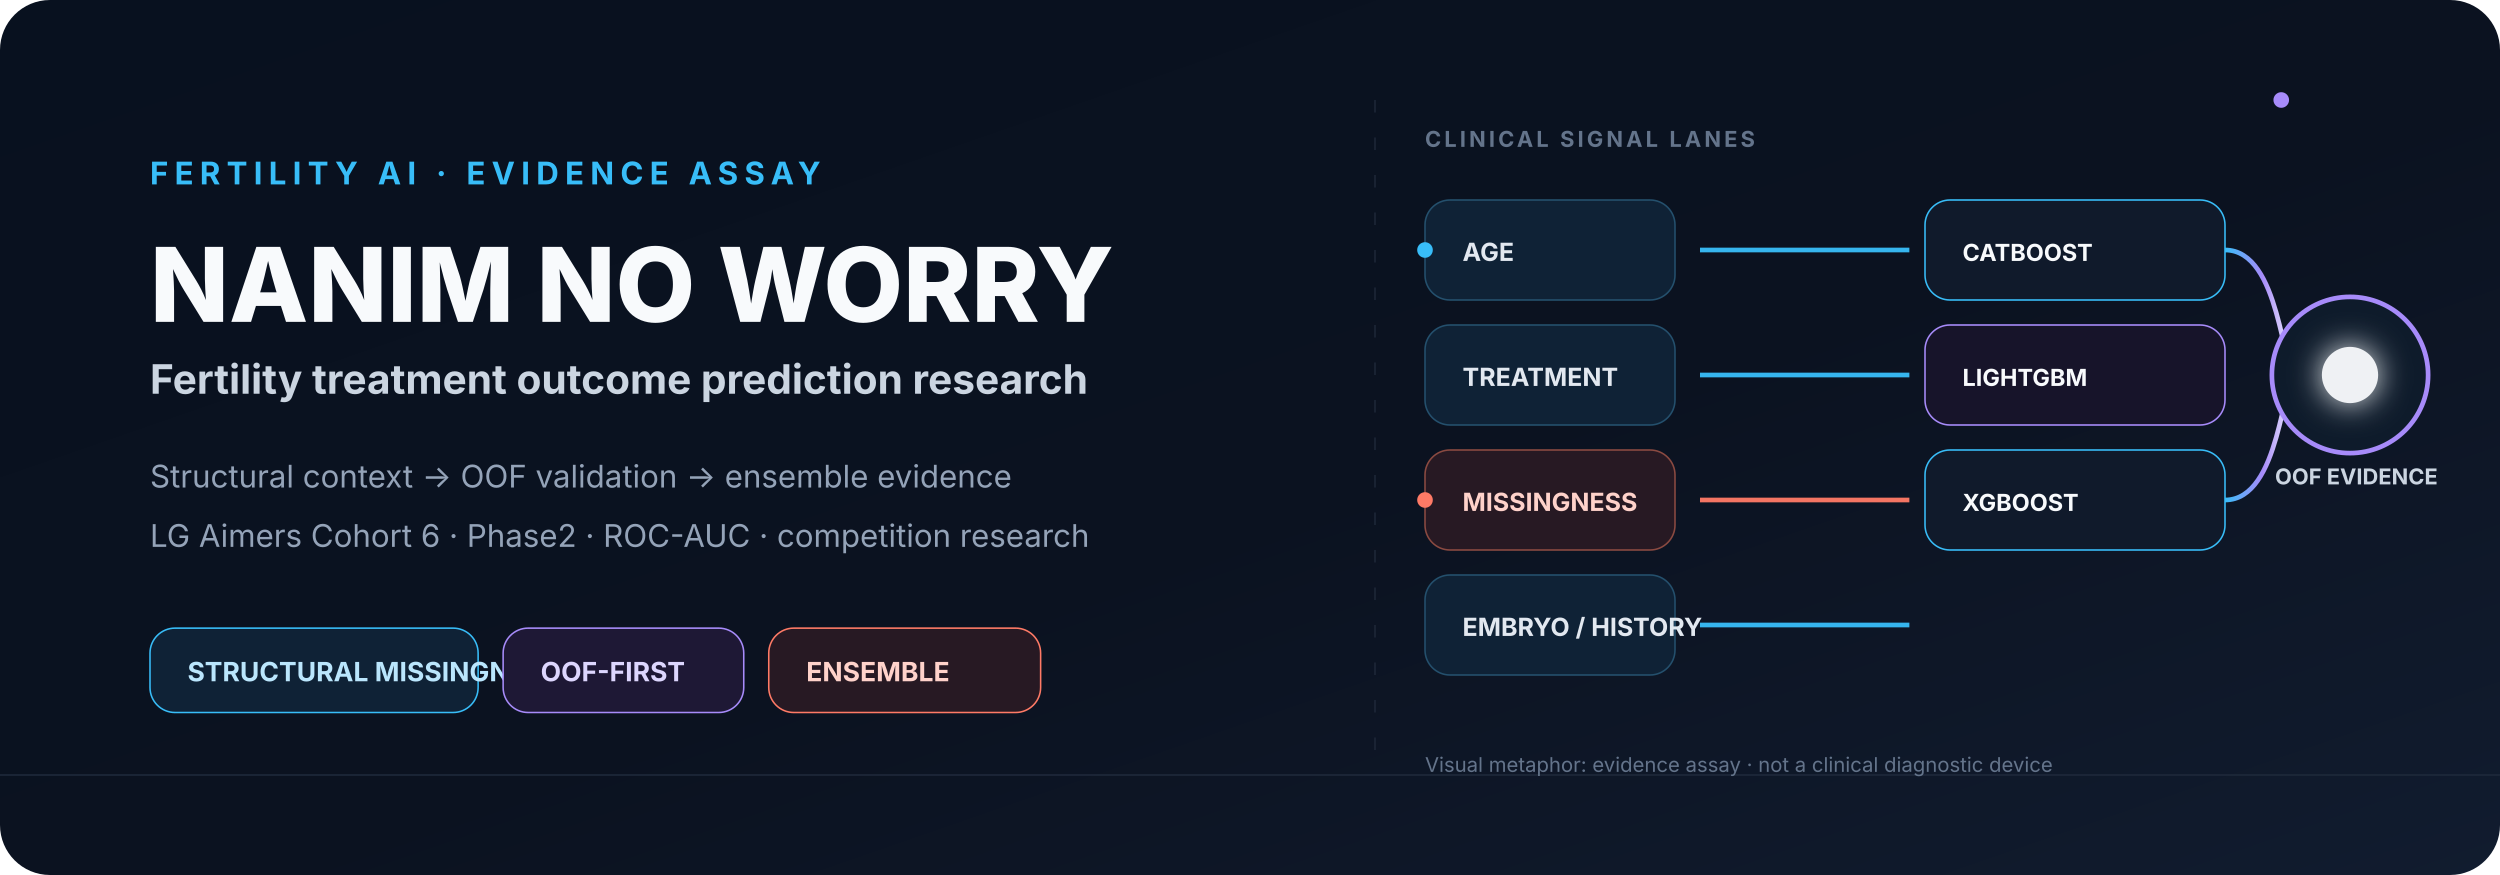
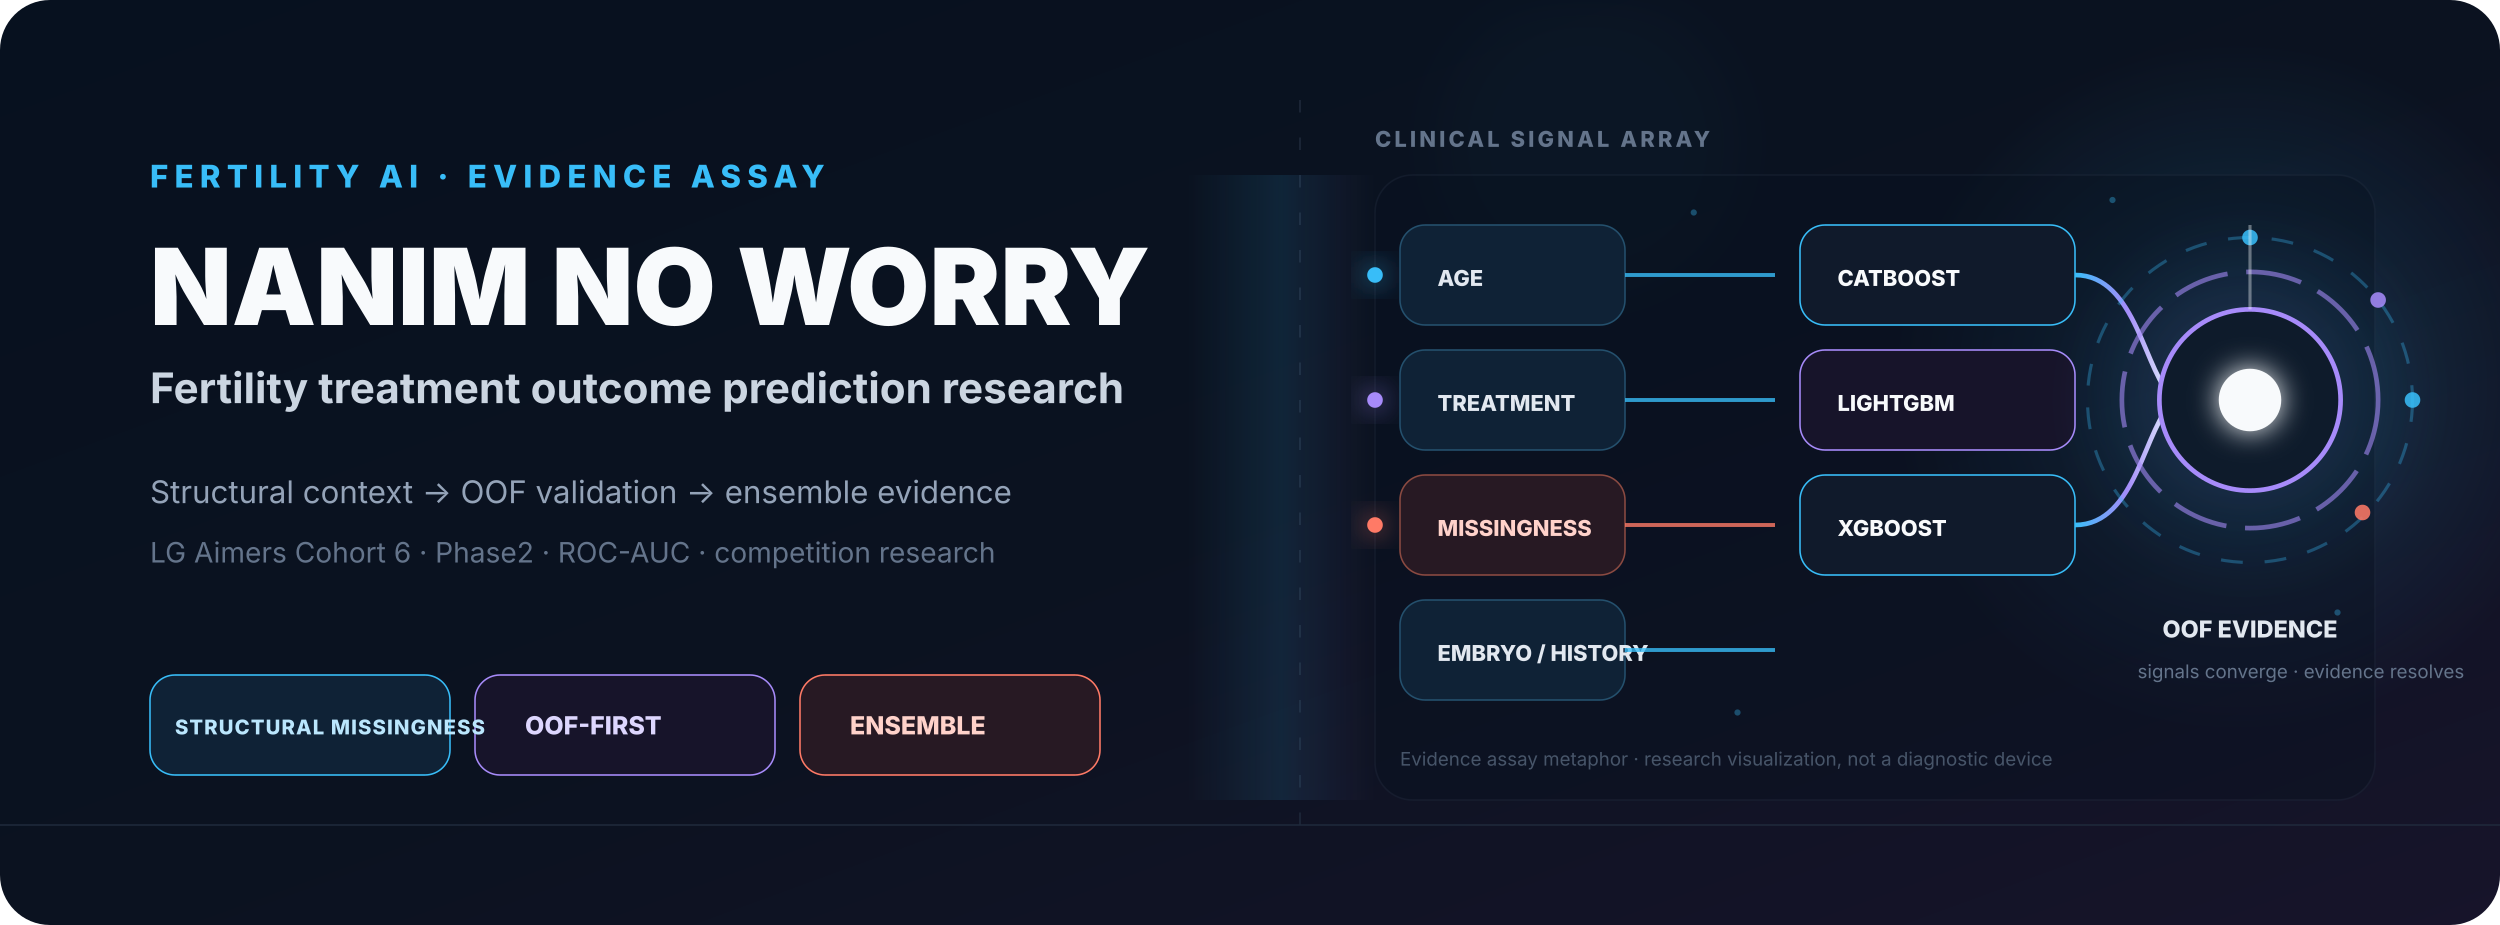
- <svg xmlns="http://www.w3.org/2000/svg" width="1600" height="560" viewBox="0 0 1600 560" role="img" aria-labelledby="title desc">
+ <svg xmlns="http://www.w3.org/2000/svg" width="1600" height="592" viewBox="0 0 1600 592" role="img" aria-labelledby="title desc">
  <defs>
    <linearGradient id="heroBg" x1="0" y1="0" x2="1" y2="1">
-       <stop offset="0" stop-color="#08111F" />
-       <stop offset="0.55" stop-color="#0B1220" />
-       <stop offset="1" stop-color="#111C2F" />
+       <stop offset="0" stop-color="#07111F" />
+       <stop offset="0.52" stop-color="#0B1220" />
+       <stop offset="1" stop-color="#17142A" />
    </linearGradient>
-     <linearGradient id="assayLine" x1="0" y1="0" x2="1" y2="0">
+     <linearGradient id="signal" x1="0" y1="0" x2="1" y2="0">
      <stop offset="0" stop-color="#38BDF8" />
      <stop offset="0.52" stop-color="#A78BFA" />
      <stop offset="1" stop-color="#F8FAFC" />
    </linearGradient>
-     <filter id="softGlow" x="-80%" y="-80%" width="260%" height="260%">
-       <feGaussianBlur stdDeviation="10" result="blur" />
+     <linearGradient id="scan" x1="0" y1="0" x2="1" y2="0">
+       <stop offset="0" stop-color="#38BDF8" stop-opacity="0" />
+       <stop offset="0.5" stop-color="#38BDF8" stop-opacity="0.16" />
+       <stop offset="1" stop-color="#A78BFA" stop-opacity="0" />
+     </linearGradient>
+     <radialGradient id="aura">
+       <stop offset="0" stop-color="#A78BFA" stop-opacity="0.24" />
+       <stop offset="0.45" stop-color="#38BDF8" stop-opacity="0.10" />
+       <stop offset="1" stop-color="#38BDF8" stop-opacity="0" />
+     </radialGradient>
+     <filter id="glow" x="-100%" y="-100%" width="300%" height="300%">
+       <feGaussianBlur stdDeviation="9" result="b" />
      <feMerge>
-         <feMergeNode in="blur" />
+         <feMergeNode in="b" />
        <feMergeNode in="SourceGraphic" />
      </feMerge>
    </filter>
+     <filter id="soft" x="-80%" y="-80%" width="260%" height="260%">
+       <feGaussianBlur stdDeviation="18" />
+     </filter>
  </defs>
-   <rect width="1600" height="560" rx="32" fill="url(#heroBg)" />
-   <path d="M0 496 H1600" stroke="#1E293B" stroke-width="1" />
-   <path d="M880 64 V496" stroke="#1E293B" stroke-width="1" stroke-dasharray="8 16" opacity="0.9" />
-   <rect id="text-safe-zone" x="80" y="64" width="720" height="432" fill="none" opacity="0" data-safe-zone="true" />
-   <g data-title="true" font-family="system-ui, -apple-system, BlinkMacSystemFont, 'Segoe UI', sans-serif">
-     <text x="96" y="118" fill="#38BDF8" font-size="20" font-weight="750" letter-spacing="4" data-safe="true">
-       <tspan>FERTILITY AI · EVIDENCE ASSAY</tspan>
+   <rect width="1600" height="592" rx="32" fill="url(#heroBg)" />
+   <circle cx="1432" cy="248" r="220" fill="url(#aura)" />
+   <circle cx="1016" cy="92" r="92" fill="#38BDF8" opacity="0.025" filter="url(#soft)" />
+   <path d="M0 528 H1600" stroke="#1E293B" stroke-width="1" />
+   <path d="M832 64 V528" stroke="#1E293B" stroke-width="1" stroke-dasharray="8 16" />
+   <rect id="text-safe-zone" x="80" y="64" width="720" height="464" fill="none" opacity="0" data-safe-zone="true" />
+   <g font-family="system-ui, -apple-system, BlinkMacSystemFont, 'Segoe UI', sans-serif">
+     <g data-title="true">
+       <text x="96" y="120" fill="#38BDF8" font-size="20" font-weight="800" letter-spacing="4">
+         <tspan>FERTILITY AI · EVIDENCE ASSAY</tspan>
+       </text>
+     </g>
+     <text x="96" y="208" fill="#F8FAFC" font-size="68" font-weight="850">
+       <tspan>NANIM NO WORRY</tspan>
+     </text>
+     <text x="96" y="258" fill="#CBD5E1" font-size="27" font-weight="700">
+       <tspan>Fertility treatment outcome prediction research</tspan>
+     </text>
+     <text x="96" y="322" fill="#94A3B8" font-size="20">
+       <tspan>Structural context → OOF validation → ensemble evidence</tspan>
+     </text>
+     <text x="96" y="360" fill="#64748B" font-size="18">
+       <tspan>LG Aimers Cohort 6 · Phase2 · ROC-AUC · competition research</tspan>
+     </text>
+     <g data-card-row="true" data-grid="16">
+       <rect x="96" y="432" width="192" height="64" rx="16" fill="#0F2236" stroke="#38BDF8" />
+       <rect x="304" y="432" width="192" height="64" rx="16" fill="#17142A" stroke="#A78BFA" />
+       <rect x="512" y="432" width="192" height="64" rx="16" fill="#271923" stroke="#FF7A66" />
+     </g>
+     <text x="112" y="470" fill="#BAE6FD" font-size="13" font-weight="820" letter-spacing="0.7">
+       <tspan>STRUCTURAL MISSINGNESS</tspan>
+     </text>
+     <text x="336" y="470" fill="#DDD6FE" font-size="16" font-weight="820">
+       <tspan>OOF-FIRST</tspan>
+     </text>
+     <text x="544" y="470" fill="#FFD2CA" font-size="16" font-weight="820">
+       <tspan>ENSEMBLE</tspan>
    </text>
  </g>
-   <g font-family="system-ui, -apple-system, BlinkMacSystemFont, 'Segoe UI', sans-serif">
-     <text x="96" y="206" fill="#F8FAFC" font-size="66" font-weight="820" data-safe="true">
-       <tspan>NANIM NO WORRY</tspan>
+   <g id="fx-zone" transform="translate(880 64)" font-family="system-ui, -apple-system, BlinkMacSystemFont, 'Segoe UI', sans-serif">
+     <text x="0" y="30" fill="#64748B" font-size="14" font-weight="800" letter-spacing="2">
+       <tspan>CLINICAL SIGNAL ARRAY</tspan>
    </text>
-     <text x="96" y="252" fill="#CBD5E1" font-size="26" font-weight="650" data-safe="true">
-       <tspan>Fertility treatment outcome prediction research</tspan>
-     </text>
-     <text x="96" y="312" fill="#94A3B8" font-size="20" data-safe="true">
-       <tspan>Structural context → OOF validation → ensemble evidence</tspan>
-     </text>
-     <text x="96" y="350" fill="#94A3B8" font-size="20" data-safe="true">
-       <tspan>LG Aimers Cohort 6 · Phase2 · ROC-AUC · competition research</tspan>
-     </text>
-     <g transform="translate(96 402)">
-       <rect x="0" y="0" width="210" height="54" rx="16" fill="#0F2236" stroke="#38BDF8" />
-       <text x="24" y="34" fill="#BAE6FD" font-size="17" font-weight="700" data-safe="true">
-         <tspan>STRUCTURAL MISSINGNESS</tspan>
-       </text>
-       <rect x="226" y="0" width="154" height="54" rx="16" fill="#1E1835" stroke="#A78BFA" />
-       <text x="250" y="34" fill="#DDD6FE" font-size="17" font-weight="700" data-safe="true">
-         <tspan>OOF-FIRST</tspan>
-       </text>
-       <rect x="396" y="0" width="174" height="54" rx="16" fill="#271923" stroke="#FF7A66" />
-       <text x="420" y="34" fill="#FFD2CA" font-size="17" font-weight="700" data-safe="true">
-         <tspan>ENSEMBLE</tspan>
-       </text>
+     <rect x="0" y="48" width="640" height="400" rx="24" fill="#08111F" opacity="0.42" stroke="#1E293B" />
+     <rect x="-120" y="48" width="120" height="400" fill="url(#scan)" opacity="0.7">
+       <animate attributeName="x" values="-120;640;-120" dur="9s" repeatCount="indefinite" />
+       <animate attributeName="opacity" values="0;0.75;0" dur="9s" repeatCount="indefinite" />
+     </rect>
+     <g data-card-stack="true" data-grid="16">
+       <rect x="16" y="80" width="144" height="64" rx="16" fill="#0F2236" stroke="#24506D" />
+       <rect x="16" y="160" width="144" height="64" rx="16" fill="#0F2236" stroke="#24506D" />
+       <rect x="16" y="240" width="144" height="64" rx="16" fill="#271923" stroke="#8B4A41" />
+       <rect x="16" y="320" width="144" height="64" rx="16" fill="#0F2236" stroke="#24506D" />
    </g>
-   </g>
-   <g id="fx-zone" transform="translate(912 64)" font-family="system-ui, -apple-system, BlinkMacSystemFont, 'Segoe UI', sans-serif">
-     <text x="0" y="30" fill="#64748B" font-size="14" font-weight="700" letter-spacing="2">
-       <tspan>CLINICAL SIGNAL LANES</tspan>
-     </text>
-     <g data-grid="16">
-       <rect x="0" y="64" width="160" height="64" rx="16" fill="#0F2236" stroke="#24506D" />
-       <rect x="0" y="144" width="160" height="64" rx="16" fill="#0F2236" stroke="#24506D" />
-       <rect x="0" y="224" width="160" height="64" rx="16" fill="#271923" stroke="#8B4A41" />
-       <rect x="0" y="304" width="160" height="64" rx="16" fill="#0F2236" stroke="#24506D" />
-     </g>
-     <g fill="#E2E8F0" font-size="16" font-weight="700">
-       <text x="24" y="103">
+     <g fill="#E2E8F0" font-size="14" font-weight="760">
+       <text x="40" y="119">
        <tspan>AGE</tspan>
      </text>
-       <text x="24" y="183">
+       <text x="40" y="199">
        <tspan>TREATMENT</tspan>
      </text>
-       <text x="24" y="263" fill="#FFD2CA">
+       <text x="40" y="279" fill="#FFD2CA">
        <tspan>MISSINGNESS</tspan>
      </text>
-       <text x="24" y="343">
+       <text x="40" y="359">
        <tspan>EMBRYO / HISTORY</tspan>
      </text>
    </g>
-     <g stroke-width="3" fill="none" opacity="0.95">
-       <path d="M176 96 H310" stroke="#38BDF8" />
-       <path d="M176 176 H310" stroke="#38BDF8" />
-       <path d="M176 256 H310" stroke="#FF7A66" />
-       <path d="M176 336 H310" stroke="#38BDF8" />
+     <g stroke-width="2.5" fill="none" opacity="0.8">
+       <path d="M160 112 H256" stroke="#38BDF8" />
+       <path d="M160 192 H256" stroke="#38BDF8" />
+       <path d="M160 272 H256" stroke="#FF7A66" />
+       <path d="M160 352 H256" stroke="#38BDF8" />
    </g>
-     <g data-grid="16">
-       <rect x="320" y="64" width="192" height="64" rx="16" fill="#101A2B" stroke="#38BDF8" />
-       <rect x="320" y="144" width="192" height="64" rx="16" fill="#17142A" stroke="#A78BFA" />
-       <rect x="320" y="224" width="192" height="64" rx="16" fill="#101A2B" stroke="#38BDF8" />
+     <g data-card-stack="true" data-grid="16">
+       <rect x="272" y="80" width="176" height="64" rx="16" fill="#101A2B" stroke="#38BDF8" />
+       <rect x="272" y="160" width="176" height="64" rx="16" fill="#17142A" stroke="#A78BFA" />
+       <rect x="272" y="240" width="176" height="64" rx="16" fill="#101A2B" stroke="#38BDF8" />
    </g>
-     <g fill="#F8FAFC" font-size="15" font-weight="750">
-       <text x="344" y="103">
+     <g fill="#F8FAFC" font-size="14" font-weight="800">
+       <text x="296" y="119">
        <tspan>CATBOOST</tspan>
      </text>
-       <text x="344" y="183">
+       <text x="296" y="199">
        <tspan>LIGHTGBM</tspan>
      </text>
-       <text x="344" y="263">
+       <text x="296" y="279">
        <tspan>XGBOOST</tspan>
      </text>
    </g>
-     <g stroke="url(#assayLine)" stroke-width="3" fill="none">
-       <path d="M512 96 C548 96 548 176 558 176" />
-       <path d="M512 176 H558" />
-       <path d="M512 256 C548 256 548 176 558 176" />
+     <g stroke="url(#signal)" stroke-width="3" fill="none">
+       <path d="M448 112 C488 112 492 176 512 192" />
+       <path d="M448 192 H512" />
+       <path d="M448 272 C488 272 492 208 512 192" />
    </g>
-     <circle cx="592" cy="176" r="50" fill="#0E1B2B" stroke="#A78BFA" stroke-width="3" />
-     <circle cx="592" cy="176" r="18" fill="#F8FAFC" opacity="0.96" filter="url(#softGlow)">
-       <animate attributeName="opacity" values="0.56;1;0.56" dur="3.2s" repeatCount="indefinite" />
-       <animate attributeName="r" values="16;20;16" dur="3.2s" repeatCount="indefinite" />
-     </circle>
-     <text x="544" y="246" fill="#CBD5E1" font-size="14" font-weight="700">
+     <g transform="translate(560 192)">
+       <circle r="128" fill="url(#aura)" opacity="0.72" />
+       <circle r="104" fill="none" stroke="#38BDF8" stroke-width="2" stroke-dasharray="14 14" opacity="0.32">
+         <animateTransform attributeName="transform" type="rotate" from="0" to="360" dur="18s" repeatCount="indefinite" />
+       </circle>
+       <circle r="82" fill="none" stroke="#A78BFA" stroke-width="3" stroke-dasharray="36 12" opacity="0.58">
+         <animateTransform attributeName="transform" type="rotate" from="360" to="0" dur="12s" repeatCount="indefinite" />
+       </circle>
+       <circle r="58" fill="#0E1B2B" stroke="#A78BFA" stroke-width="3" />
+       <circle r="20" fill="#F8FAFC" filter="url(#glow)">
+         <animate attributeName="r" values="16;22;16" dur="3.1s" repeatCount="indefinite" />
+         <animate attributeName="opacity" values="0.6;1;0.6" dur="3.1s" repeatCount="indefinite" />
+       </circle>
+       <g opacity="0.86">
+         <circle cx="0" cy="-104" r="5" fill="#38BDF8" />
+         <circle cx="82" cy="-64" r="5" fill="#A78BFA" />
+         <circle cx="104" cy="0" r="5" fill="#38BDF8" />
+         <circle cx="72" cy="72" r="5" fill="#FF7A66" />
+       </g>
+       <g>
+         <line x1="0" y1="-58" x2="0" y2="-112" stroke="#F8FAFC" stroke-width="2" opacity="0.38" />
+         <animateTransform attributeName="transform" type="rotate" from="0" to="360" dur="7.5s" repeatCount="indefinite" />
+       </g>
+     </g>
+     <text x="504" y="344" fill="#E2E8F0" font-size="15" font-weight="820">
      <tspan>OOF EVIDENCE</tspan>
    </text>
-     <circle cy="96" r="5" fill="#38BDF8">
-       <animate attributeName="cx" values="176;310" dur="2.4s" repeatCount="indefinite" />
-       <animate attributeName="opacity" values="0;1;0" dur="2.4s" repeatCount="indefinite" />
+     <text x="488" y="370" fill="#64748B" font-size="12">
+       <tspan>signals converge · evidence resolves</tspan>
+     </text>
+     <circle cy="112" r="5" fill="#38BDF8" filter="url(#glow)">
+       <animate attributeName="cx" values="160;256" dur="2.2s" repeatCount="indefinite" />
+       <animate attributeName="opacity" values="0;1;0" dur="2.2s" repeatCount="indefinite" />
    </circle>
-     <circle cy="256" r="5" fill="#FF7A66">
-       <animate attributeName="cx" values="176;310" dur="2.8s" repeatCount="indefinite" />
-       <animate attributeName="opacity" values="0;1;0" dur="2.8s" repeatCount="indefinite" />
+     <circle cy="272" r="5" fill="#FF7A66" filter="url(#glow)">
+       <animate attributeName="cx" values="160;256" dur="2.6s" repeatCount="indefinite" />
+       <animate attributeName="opacity" values="0;1;0" dur="2.6s" repeatCount="indefinite" />
    </circle>
-     <circle cx="548" r="5" fill="#A78BFA">
-       <animate attributeName="cy" values="176;176" dur="3s" repeatCount="indefinite" />
-       <animate attributeName="opacity" values="0.25;1;0.25" dur="3s" repeatCount="indefinite" />
+     <circle cy="192" r="5" fill="#A78BFA" filter="url(#glow)">
+       <animate attributeName="cx" values="448;520" dur="1.9s" repeatCount="indefinite" />
+       <animate attributeName="opacity" values="0;1;0" dur="1.9s" repeatCount="indefinite" />
    </circle>
-     <text x="0" y="430" fill="#64748B" font-size="13">
-       <tspan>Visual metaphor: evidence assay · not a clinical diagnostic device</tspan>
+     <g fill="#38BDF8" opacity="0.35">
+       <circle cx="204" cy="72" r="2">
+         <animate attributeName="opacity" values="0.1;0.7;0.1" dur="4s" repeatCount="indefinite" />
+       </circle>
+       <circle cx="232" cy="392" r="2">
+         <animate attributeName="opacity" values="0.1;0.6;0.1" dur="5.2s" repeatCount="indefinite" />
+       </circle>
+       <circle cx="472" cy="64" r="2">
+         <animate attributeName="opacity" values="0.1;0.8;0.1" dur="3.6s" repeatCount="indefinite" />
+       </circle>
+       <circle cx="616" cy="328" r="2">
+         <animate attributeName="opacity" values="0.1;0.7;0.1" dur="4.8s" repeatCount="indefinite" />
+       </circle>
+     </g>
+     <text x="16" y="426" fill="#475569" font-size="12">
+       <tspan>Evidence assay metaphor · research visualization, not a diagnostic device</tspan>
    </text>
  </g>
</svg>
